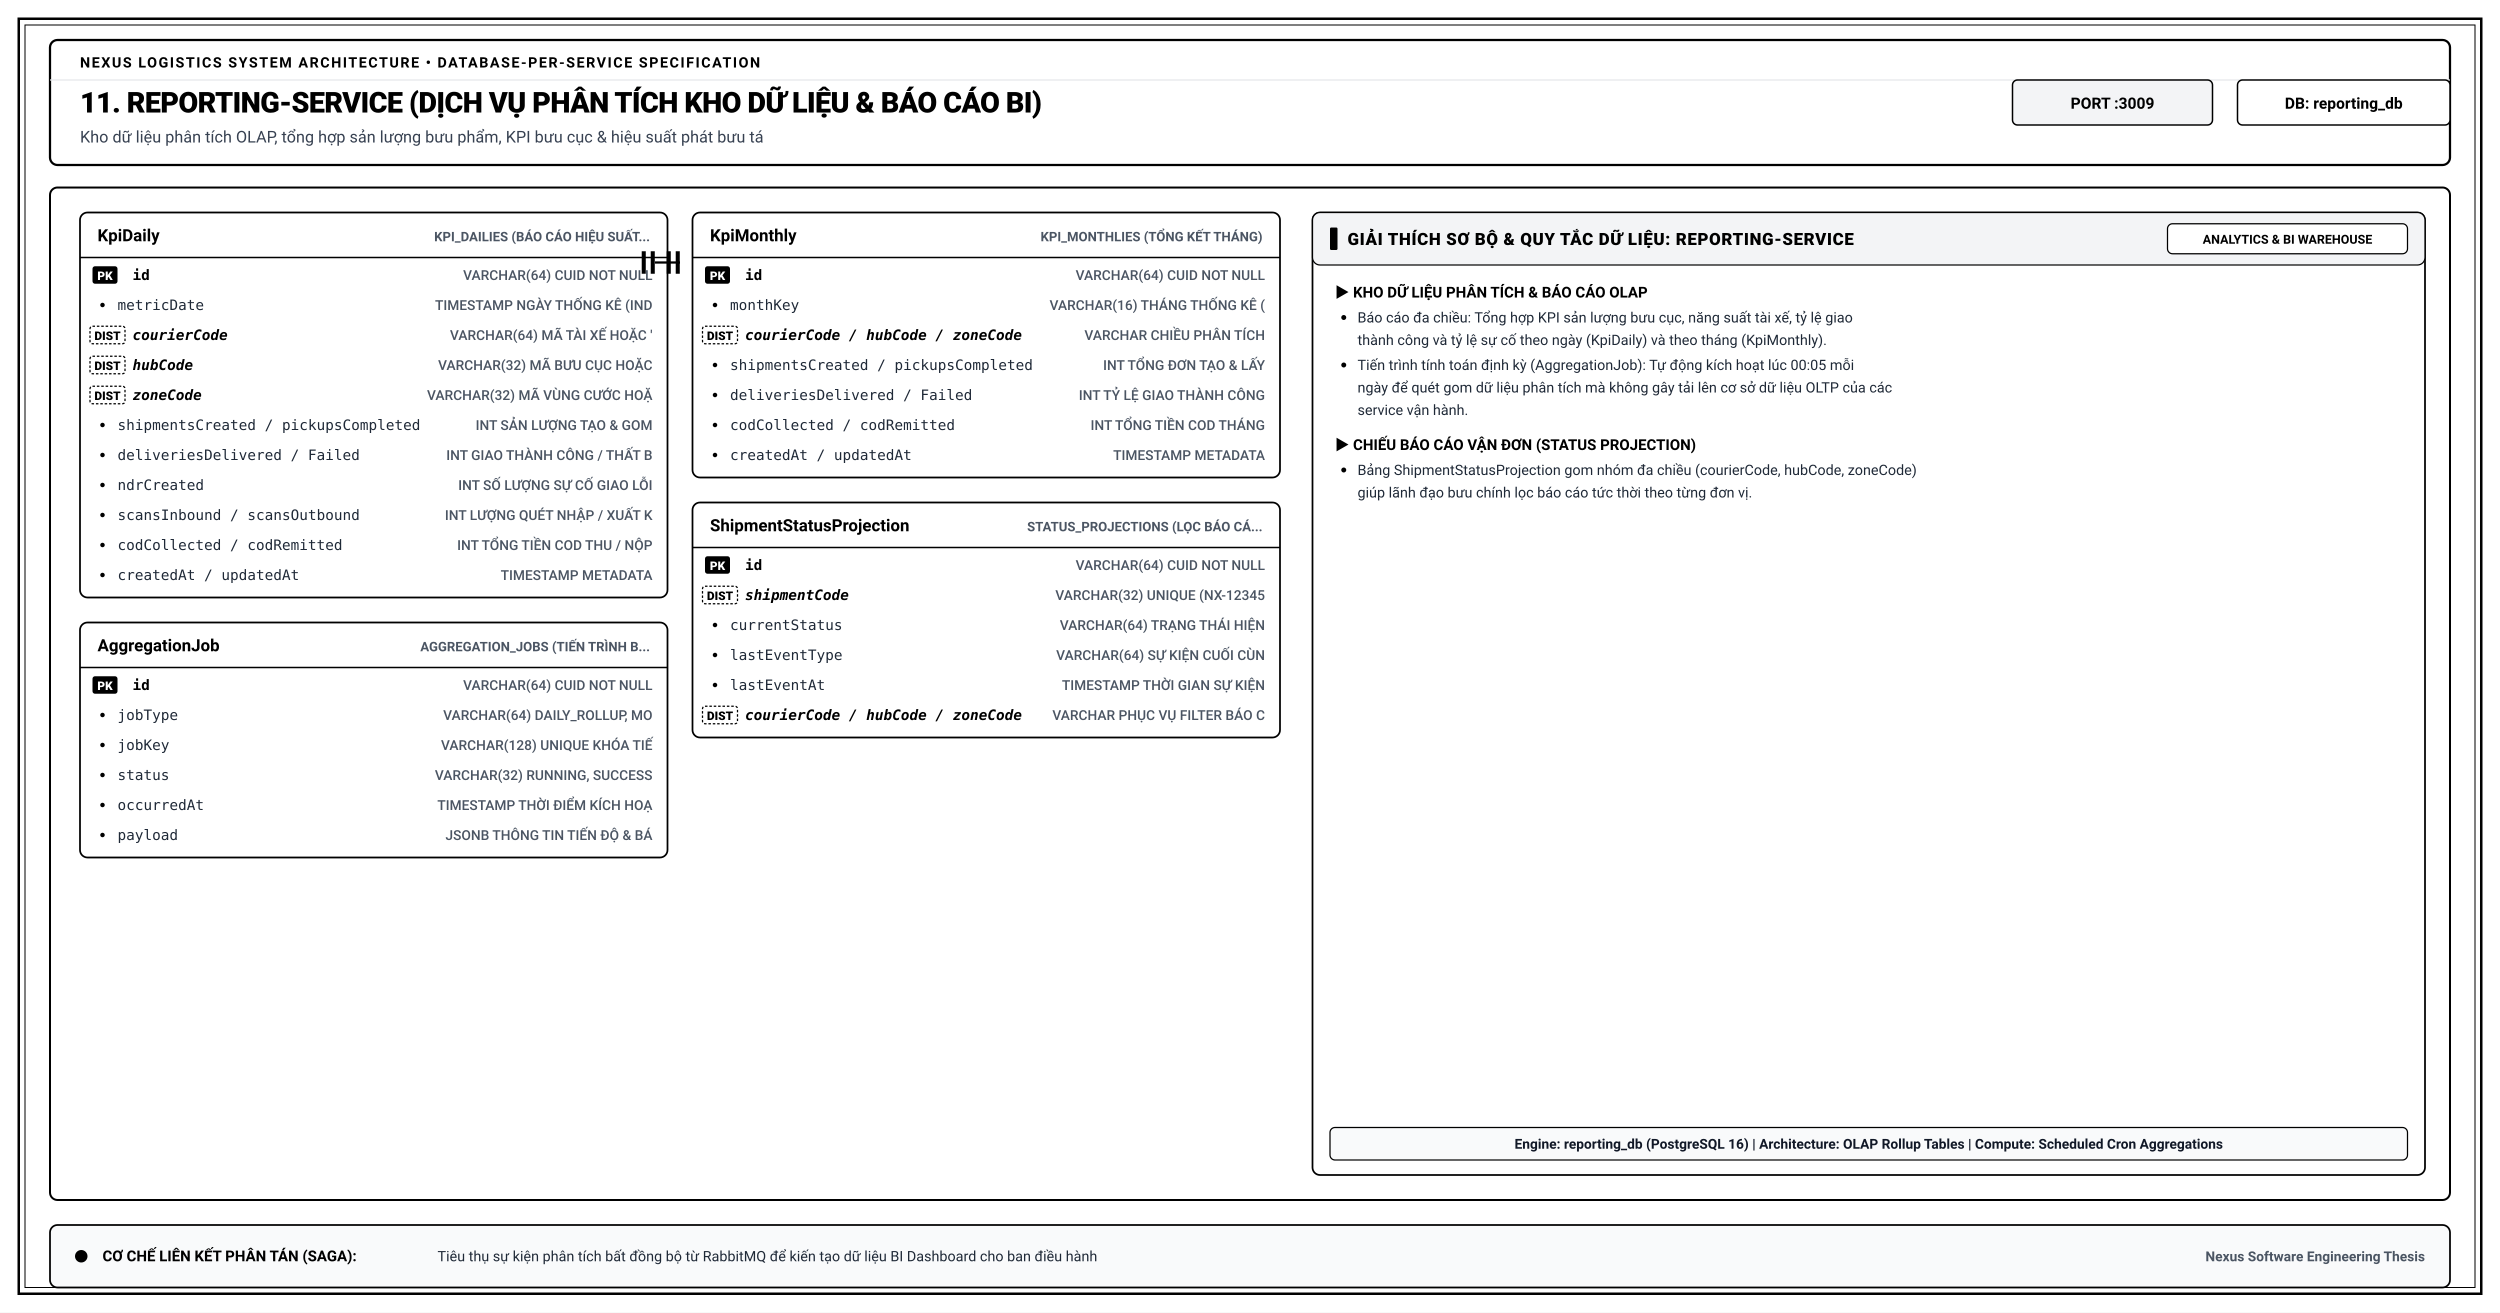
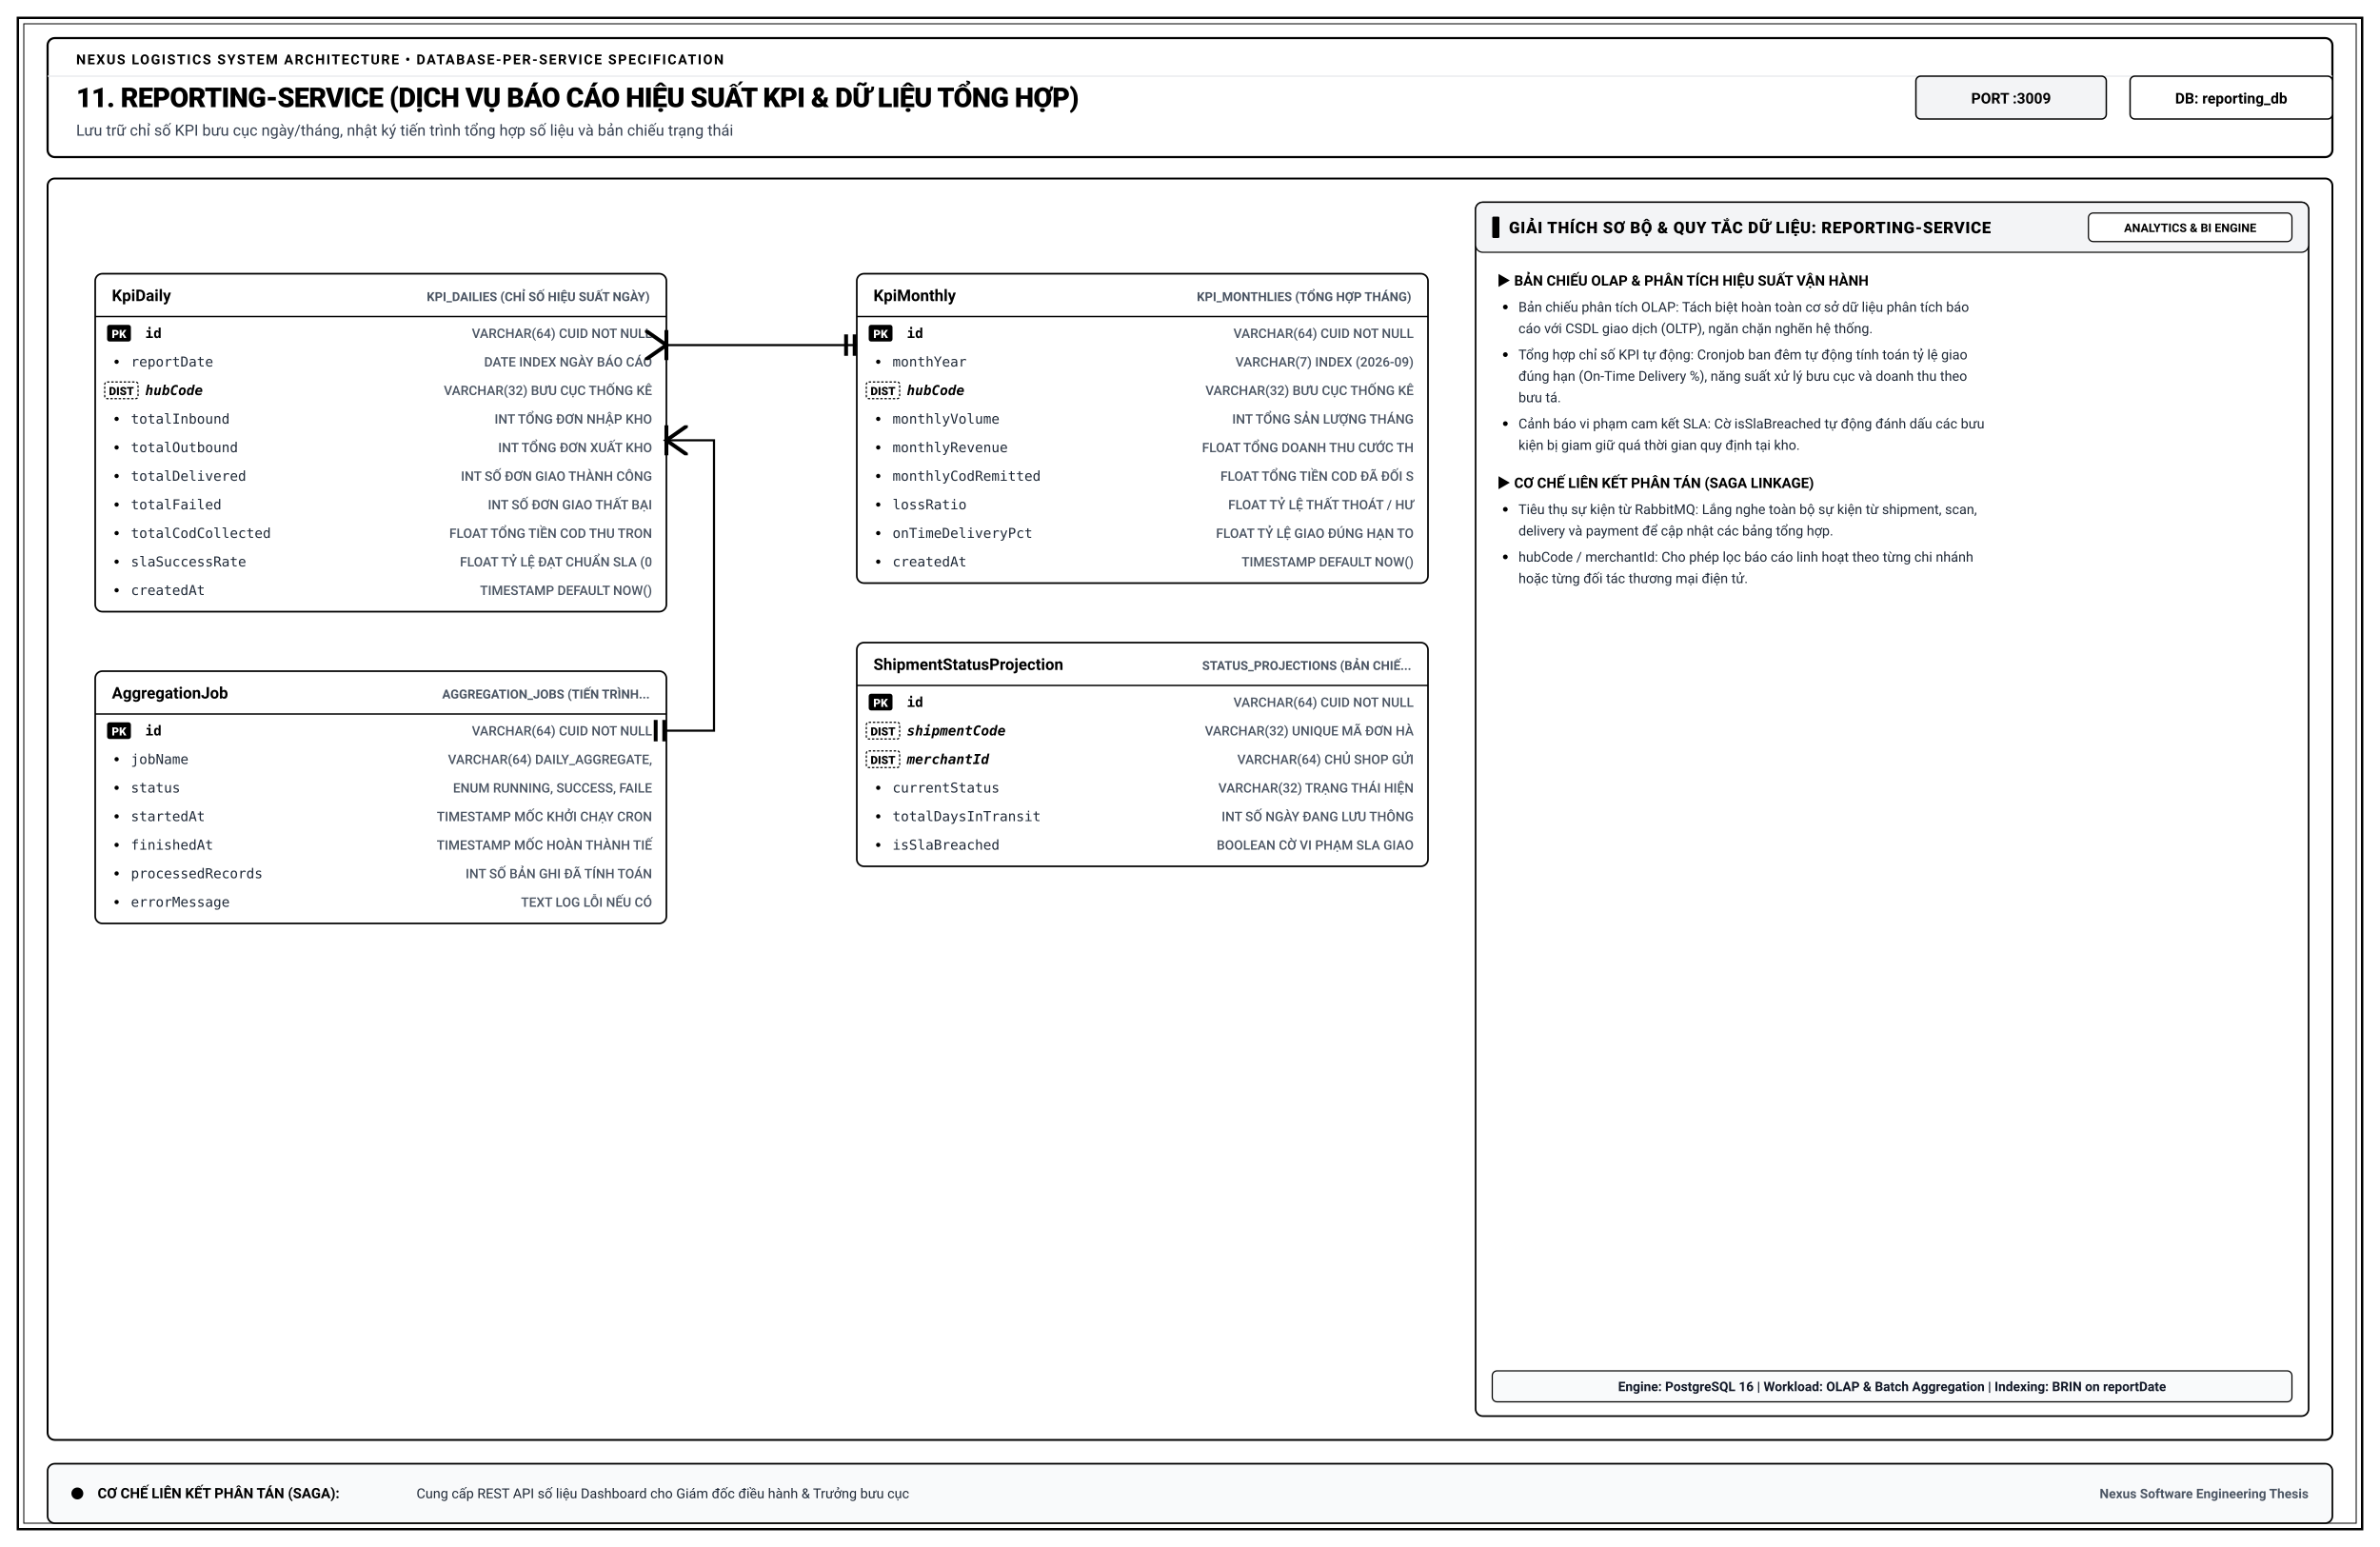
- <svg xmlns="http://www.w3.org/2000/svg" viewBox="0 0 2000 1050" width="100%" height="100%" style="background:#FFFFFF;">
+ <svg xmlns="http://www.w3.org/2000/svg" viewBox="0 0 2000 1300" width="100%" height="100%" style="background:#FFFFFF;">
  <defs>
    <marker id="crow-many" markerWidth="14" markerHeight="14" refX="10" refY="7" orient="auto">
      <path d="M 0 0 L 10 7 L 0 14 M 10 0 L 10 14" stroke="#000000" stroke-width="1.8" fill="none" />
    </marker>
    <marker id="crow-one" markerWidth="14" markerHeight="14" refX="10" refY="7" orient="auto">
      <line x1="5" y1="2" x2="5" y2="12" stroke="#000000" stroke-width="1.8" />
      <line x1="9" y1="2" x2="9" y2="12" stroke="#000000" stroke-width="1.8" />
    </marker>
    <marker id="arrow-dist" markerWidth="12" markerHeight="12" refX="9" refY="6" orient="auto">
      <path d="M 0 1 L 9 6 L 0 11 z" fill="#000000" />
    </marker>
  </defs>
  <rect width="100%" height="100%" fill="#FFFFFF" />
-   <rect x="15" y="15" width="1970" height="1020" fill="none" stroke="#000000" stroke-width="2" />
-   <rect x="20" y="20" width="1960" height="1010" fill="none" stroke="#000000" stroke-width="0.8" />
+   <rect x="15" y="15" width="1970" height="1270" fill="none" stroke="#000000" stroke-width="2" />
+   <rect x="20" y="20" width="1960" height="1260" fill="none" stroke="#000000" stroke-width="0.8" />
  <style>
    text { font-family: -apple-system, BlinkMacSystemFont, "Segoe UI", Roboto, "Helvetica Neue", Arial, sans-serif; }
    .doc-badge { font-size: 11.5px; font-weight: 700; fill: #000000; letter-spacing: 1.2px; text-transform: uppercase; }
    .doc-title { font-size: 23px; font-weight: 800; fill: #000000; letter-spacing: -0.5px; }
    .doc-subtitle { font-size: 13px; font-weight: 400; fill: #374151; }
    
    .tbl-header { font-size: 13.5px; font-weight: 700; fill: #000000; }
    .tbl-tag { font-size: 10.5px; font-weight: 600; fill: #4B5563; text-transform: uppercase; }
    .tbl-field-pk { font-size: 11.5px; font-weight: 700; fill: #000000; font-family: ui-monospace, Menlo, monospace; }
    .tbl-field-fk { font-size: 11.5px; font-weight: 600; fill: #000000; font-family: ui-monospace, Menlo, monospace; }
    .tbl-field-dist { font-size: 11.5px; font-weight: 600; fill: #000000; font-style: italic; font-family: ui-monospace, Menlo, monospace; }
    .tbl-field-normal { font-size: 11.5px; font-weight: 500; fill: #1F2937; font-family: ui-monospace, Menlo, monospace; }
    .tbl-type { font-size: 11px; font-weight: 500; fill: #4B5563; }

    .badge-pk { font-size: 9.5px; font-weight: 800; fill: #FFFFFF; }
    .badge-fk { font-size: 9.5px; font-weight: 800; fill: #000000; }
    .badge-dist { font-size: 9.5px; font-weight: 800; fill: #000000; }

    .panel-header { font-size: 13.5px; font-weight: 800; fill: #000000; text-transform: uppercase; letter-spacing: 0.5px; }
    .panel-sec-title { font-size: 12px; font-weight: 700; fill: #000000; }
    .panel-body { font-size: 11.5px; font-weight: 400; fill: #1F2937; }
    .panel-bold { font-weight: 700; fill: #000000; }
    .panel-code { font-family: ui-monospace, Menlo, monospace; font-size: 11px; font-weight: 700; fill: #000000; }
  </style>
  <g id="Header" transform="translate(40, 32)">
    <rect width="1920" height="100" rx="6" fill="#FFFFFF" stroke="#000000" stroke-width="1.8" />
    <line x1="0" y1="32" x2="1920" y2="32" stroke="#E5E7EB" stroke-width="1" />
    <text x="24" y="22" class="doc-badge">NEXUS LOGISTICS SYSTEM ARCHITECTURE • DATABASE-PER-SERVICE SPECIFICATION</text>
-     <text x="24" y="58" class="doc-title">11. REPORTING-SERVICE (DỊCH VỤ PHÂN TÍCH KHO DỮ LIỆU &amp; BÁO CÁO BI)</text>
-     <text x="24" y="82" class="doc-subtitle">Kho dữ liệu phân tích OLAP, tổng hợp sản lượng bưu phẩm, KPI bưu cục &amp; hiệu suất phát bưu tá</text>
+     <text x="24" y="58" class="doc-title">11. REPORTING-SERVICE (DỊCH VỤ BÁO CÁO HIỆU SUẤT KPI &amp; DỮ LIỆU TỔNG HỢP)</text>
+     <text x="24" y="82" class="doc-subtitle">Lưu trữ chỉ số KPI bưu cục ngày/tháng, nhật ký tiến trình tổng hợp số liệu và bản chiếu trạng thái</text>
    <rect x="1570" y="32" width="160" height="36" rx="4" fill="#F3F4F6" stroke="#000000" stroke-width="1.2" />
    <text x="1650" y="55" font-size="12.5" font-weight="700" fill="#000000" text-anchor="middle">PORT :3009</text>
    <rect x="1750" y="32" width="170" height="36" rx="4" fill="#FFFFFF" stroke="#000000" stroke-width="1.2" />
    <text x="1835" y="55" font-size="12.5" font-weight="700" fill="#000000" text-anchor="middle">DB: reporting_db</text>
  </g>
  <g id="ServiceBody" transform="translate(40, 150)">
-     <rect width="1920" height="810" rx="6" fill="#FFFFFF" stroke="#000000" stroke-width="1.6" />
-     <g transform="translate(24, 20)">
-       <rect width="470" height="308" rx="6" fill="#FFFFFF" stroke="#000000" stroke-width="1.4" />
-       <line x1="0" y1="36" x2="470" y2="36" stroke="#000000" stroke-width="1.2" />
+     <rect width="1920" height="1060" rx="6" fill="#FFFFFF" stroke="#000000" stroke-width="1.6" />
+     <g transform="translate(40, 80)">
+       <rect width="480" height="284" rx="6" fill="#FFFFFF" stroke="#000000" stroke-width="1.4" />
+       <line x1="0" y1="36" x2="480" y2="36" stroke="#000000" stroke-width="1.2" />
      <text x="14" y="23" class="tbl-header">KpiDaily</text>
-       <text x="456" y="23" class="tbl-tag" text-anchor="end">KPI_DAILIES (BÁO CÁO HIỆU SUẤT...</text>
-       <rect x="10" y="43" width="20" height="14" rx="2" fill="#000000" />
-       <text x="20" y="54" class="badge-pk" text-anchor="middle">PK</text>
-       <text x="42" y="54" class="tbl-field-pk">id</text>
-       <text x="458" y="54" class="tbl-type" text-anchor="end">VARCHAR(64) CUID NOT NULL</text>
+       <text x="466" y="23" class="tbl-tag" text-anchor="end">KPI_DAILIES (CHỈ SỐ HIỆU SUẤT NGÀY)</text>
+       <rect x="10" y="43" width="20" height="14" rx="2" fill="#000000" />
+       <text x="20" y="54" class="badge-pk" text-anchor="middle">PK</text>
+       <text x="42" y="54" class="tbl-field-pk">id</text>
+       <text x="468" y="54" class="tbl-type" text-anchor="end">VARCHAR(64) CUID NOT NULL</text>
      <circle cx="18" cy="74" r="1.8" fill="#000000" />
-       <text x="30" y="78" class="tbl-field-normal">metricDate</text>
-       <text x="458" y="78" class="tbl-type" text-anchor="end">TIMESTAMP NGÀY THỐNG KÊ (IND</text>
+       <text x="30" y="78" class="tbl-field-normal">reportDate</text>
+       <text x="468" y="78" class="tbl-type" text-anchor="end">DATE INDEX NGÀY BÁO CÁO</text>
      <rect x="8" y="91" width="28" height="14" rx="2" fill="#FFFFFF" stroke="#000000" stroke-width="1" stroke-dasharray="2 1.5" />
      <text x="22" y="102" class="badge-dist" text-anchor="middle">DIST</text>
-       <text x="42" y="102" class="tbl-field-dist">courierCode</text>
-       <text x="458" y="102" class="tbl-type" text-anchor="end">VARCHAR(64) MÃ TÀI XẾ HOẶC '</text>
-       <rect x="8" y="115" width="28" height="14" rx="2" fill="#FFFFFF" stroke="#000000" stroke-width="1" stroke-dasharray="2 1.5" />
-       <text x="22" y="126" class="badge-dist" text-anchor="middle">DIST</text>
-       <text x="42" y="126" class="tbl-field-dist">hubCode</text>
-       <text x="458" y="126" class="tbl-type" text-anchor="end">VARCHAR(32) MÃ BƯU CỤC HOẶC</text>
-       <rect x="8" y="139" width="28" height="14" rx="2" fill="#FFFFFF" stroke="#000000" stroke-width="1" stroke-dasharray="2 1.5" />
-       <text x="22" y="150" class="badge-dist" text-anchor="middle">DIST</text>
-       <text x="42" y="150" class="tbl-field-dist">zoneCode</text>
-       <text x="458" y="150" class="tbl-type" text-anchor="end">VARCHAR(32) MÃ VÙNG CƯỚC HOẶ</text>
-       <circle cx="18" cy="170" r="1.8" fill="#000000" />
-       <text x="30" y="174" class="tbl-field-normal">shipmentsCreated / pickupsCompleted</text>
-       <text x="458" y="174" class="tbl-type" text-anchor="end">INT SẢN LƯỢNG TẠO &amp; GOM</text>
+       <text x="42" y="102" class="tbl-field-dist">hubCode</text>
+       <text x="468" y="102" class="tbl-type" text-anchor="end">VARCHAR(32) BƯU CỤC THỐNG KÊ</text>
+       <circle cx="18" cy="122" r="1.8" fill="#000000" />
+       <text x="30" y="126" class="tbl-field-normal">totalInbound</text>
+       <text x="468" y="126" class="tbl-type" text-anchor="end">INT TỔNG ĐƠN NHẬP KHO</text>
+       <circle cx="18" cy="146" r="1.8" fill="#000000" />
+       <text x="30" y="150" class="tbl-field-normal">totalOutbound</text>
+       <text x="468" y="150" class="tbl-type" text-anchor="end">INT TỔNG ĐƠN XUẤT KHO</text>
+       <circle cx="18" cy="170" r="1.8" fill="#000000" />
+       <text x="30" y="174" class="tbl-field-normal">totalDelivered</text>
+       <text x="468" y="174" class="tbl-type" text-anchor="end">INT SỐ ĐƠN GIAO THÀNH CÔNG</text>
      <circle cx="18" cy="194" r="1.8" fill="#000000" />
-       <text x="30" y="198" class="tbl-field-normal">deliveriesDelivered / Failed</text>
-       <text x="458" y="198" class="tbl-type" text-anchor="end">INT GIAO THÀNH CÔNG / THẤT B</text>
+       <text x="30" y="198" class="tbl-field-normal">totalFailed</text>
+       <text x="468" y="198" class="tbl-type" text-anchor="end">INT SỐ ĐƠN GIAO THẤT BẠI</text>
      <circle cx="18" cy="218" r="1.8" fill="#000000" />
-       <text x="30" y="222" class="tbl-field-normal">ndrCreated</text>
-       <text x="458" y="222" class="tbl-type" text-anchor="end">INT SỐ LƯỢNG SỰ CỐ GIAO LỖI</text>
+       <text x="30" y="222" class="tbl-field-normal">totalCodCollected</text>
+       <text x="468" y="222" class="tbl-type" text-anchor="end">FLOAT TỔNG TIỀN COD THU TRON</text>
      <circle cx="18" cy="242" r="1.8" fill="#000000" />
-       <text x="30" y="246" class="tbl-field-normal">scansInbound / scansOutbound</text>
-       <text x="458" y="246" class="tbl-type" text-anchor="end">INT LƯỢNG QUÉT NHẬP / XUẤT K</text>
+       <text x="30" y="246" class="tbl-field-normal">slaSuccessRate</text>
+       <text x="468" y="246" class="tbl-type" text-anchor="end">FLOAT TỶ LỆ ĐẠT CHUẨN SLA (0</text>
      <circle cx="18" cy="266" r="1.8" fill="#000000" />
-       <text x="30" y="270" class="tbl-field-normal">codCollected / codRemitted</text>
-       <text x="458" y="270" class="tbl-type" text-anchor="end">INT TỔNG TIỀN COD THU / NỘP</text>
-       <circle cx="18" cy="290" r="1.8" fill="#000000" />
-       <text x="30" y="294" class="tbl-field-normal">createdAt / updatedAt</text>
-       <text x="458" y="294" class="tbl-type" text-anchor="end">TIMESTAMP METADATA</text>
-     </g>
-     <g transform="translate(514, 20)">
-       <rect width="470" height="212" rx="6" fill="#FFFFFF" stroke="#000000" stroke-width="1.4" />
-       <line x1="0" y1="36" x2="470" y2="36" stroke="#000000" stroke-width="1.2" />
+       <text x="30" y="270" class="tbl-field-normal">createdAt</text>
+       <text x="468" y="270" class="tbl-type" text-anchor="end">TIMESTAMP DEFAULT NOW()</text>
+     </g>
+     <g transform="translate(680, 80)">
+       <rect width="480" height="260" rx="6" fill="#FFFFFF" stroke="#000000" stroke-width="1.4" />
+       <line x1="0" y1="36" x2="480" y2="36" stroke="#000000" stroke-width="1.2" />
      <text x="14" y="23" class="tbl-header">KpiMonthly</text>
-       <text x="456" y="23" class="tbl-tag" text-anchor="end">KPI_MONTHLIES (TỔNG KẾT THÁNG)</text>
-       <rect x="10" y="43" width="20" height="14" rx="2" fill="#000000" />
-       <text x="20" y="54" class="badge-pk" text-anchor="middle">PK</text>
-       <text x="42" y="54" class="tbl-field-pk">id</text>
-       <text x="458" y="54" class="tbl-type" text-anchor="end">VARCHAR(64) CUID NOT NULL</text>
+       <text x="466" y="23" class="tbl-tag" text-anchor="end">KPI_MONTHLIES (TỔNG HỢP THÁNG)</text>
+       <rect x="10" y="43" width="20" height="14" rx="2" fill="#000000" />
+       <text x="20" y="54" class="badge-pk" text-anchor="middle">PK</text>
+       <text x="42" y="54" class="tbl-field-pk">id</text>
+       <text x="468" y="54" class="tbl-type" text-anchor="end">VARCHAR(64) CUID NOT NULL</text>
      <circle cx="18" cy="74" r="1.8" fill="#000000" />
-       <text x="30" y="78" class="tbl-field-normal">monthKey</text>
-       <text x="458" y="78" class="tbl-type" text-anchor="end">VARCHAR(16) THÁNG THỐNG KÊ (</text>
+       <text x="30" y="78" class="tbl-field-normal">monthYear</text>
+       <text x="468" y="78" class="tbl-type" text-anchor="end">VARCHAR(7) INDEX (2026-09)</text>
      <rect x="8" y="91" width="28" height="14" rx="2" fill="#FFFFFF" stroke="#000000" stroke-width="1" stroke-dasharray="2 1.5" />
      <text x="22" y="102" class="badge-dist" text-anchor="middle">DIST</text>
-       <text x="42" y="102" class="tbl-field-dist">courierCode / hubCode / zoneCode</text>
-       <text x="458" y="102" class="tbl-type" text-anchor="end">VARCHAR CHIỀU PHÂN TÍCH</text>
-       <circle cx="18" cy="122" r="1.8" fill="#000000" />
-       <text x="30" y="126" class="tbl-field-normal">shipmentsCreated / pickupsCompleted</text>
-       <text x="458" y="126" class="tbl-type" text-anchor="end">INT TỔNG ĐƠN TẠO &amp; LẤY</text>
-       <circle cx="18" cy="146" r="1.8" fill="#000000" />
-       <text x="30" y="150" class="tbl-field-normal">deliveriesDelivered / Failed</text>
-       <text x="458" y="150" class="tbl-type" text-anchor="end">INT TỶ LỆ GIAO THÀNH CÔNG</text>
-       <circle cx="18" cy="170" r="1.8" fill="#000000" />
-       <text x="30" y="174" class="tbl-field-normal">codCollected / codRemitted</text>
-       <text x="458" y="174" class="tbl-type" text-anchor="end">INT TỔNG TIỀN COD THÁNG</text>
+       <text x="42" y="102" class="tbl-field-dist">hubCode</text>
+       <text x="468" y="102" class="tbl-type" text-anchor="end">VARCHAR(32) BƯU CỤC THỐNG KÊ</text>
+       <circle cx="18" cy="122" r="1.8" fill="#000000" />
+       <text x="30" y="126" class="tbl-field-normal">monthlyVolume</text>
+       <text x="468" y="126" class="tbl-type" text-anchor="end">INT TỔNG SẢN LƯỢNG THÁNG</text>
+       <circle cx="18" cy="146" r="1.8" fill="#000000" />
+       <text x="30" y="150" class="tbl-field-normal">monthlyRevenue</text>
+       <text x="468" y="150" class="tbl-type" text-anchor="end">FLOAT TỔNG DOANH THU CƯỚC TH</text>
+       <circle cx="18" cy="170" r="1.8" fill="#000000" />
+       <text x="30" y="174" class="tbl-field-normal">monthlyCodRemitted</text>
+       <text x="468" y="174" class="tbl-type" text-anchor="end">FLOAT TỔNG TIỀN COD ĐÃ ĐỐI S</text>
      <circle cx="18" cy="194" r="1.8" fill="#000000" />
-       <text x="30" y="198" class="tbl-field-normal">createdAt / updatedAt</text>
-       <text x="458" y="198" class="tbl-type" text-anchor="end">TIMESTAMP METADATA</text>
-     </g>
-     <g transform="translate(24, 348)">
-       <rect width="470" height="188" rx="6" fill="#FFFFFF" stroke="#000000" stroke-width="1.4" />
-       <line x1="0" y1="36" x2="470" y2="36" stroke="#000000" stroke-width="1.2" />
+       <text x="30" y="198" class="tbl-field-normal">lossRatio</text>
+       <text x="468" y="198" class="tbl-type" text-anchor="end">FLOAT TỶ LỆ THẤT THOÁT / HƯ</text>
+       <circle cx="18" cy="218" r="1.8" fill="#000000" />
+       <text x="30" y="222" class="tbl-field-normal">onTimeDeliveryPct</text>
+       <text x="468" y="222" class="tbl-type" text-anchor="end">FLOAT TỶ LỆ GIAO ĐÚNG HẠN TO</text>
+       <circle cx="18" cy="242" r="1.8" fill="#000000" />
+       <text x="30" y="246" class="tbl-field-normal">createdAt</text>
+       <text x="468" y="246" class="tbl-type" text-anchor="end">TIMESTAMP DEFAULT NOW()</text>
+     </g>
+     <g transform="translate(40, 414)">
+       <rect width="480" height="212" rx="6" fill="#FFFFFF" stroke="#000000" stroke-width="1.4" />
+       <line x1="0" y1="36" x2="480" y2="36" stroke="#000000" stroke-width="1.2" />
      <text x="14" y="23" class="tbl-header">AggregationJob</text>
-       <text x="456" y="23" class="tbl-tag" text-anchor="end">AGGREGATION_JOBS (TIẾN TRÌNH B...</text>
-       <rect x="10" y="43" width="20" height="14" rx="2" fill="#000000" />
-       <text x="20" y="54" class="badge-pk" text-anchor="middle">PK</text>
-       <text x="42" y="54" class="tbl-field-pk">id</text>
-       <text x="458" y="54" class="tbl-type" text-anchor="end">VARCHAR(64) CUID NOT NULL</text>
+       <text x="466" y="23" class="tbl-tag" text-anchor="end">AGGREGATION_JOBS (TIẾN TRÌNH...</text>
+       <rect x="10" y="43" width="20" height="14" rx="2" fill="#000000" />
+       <text x="20" y="54" class="badge-pk" text-anchor="middle">PK</text>
+       <text x="42" y="54" class="tbl-field-pk">id</text>
+       <text x="468" y="54" class="tbl-type" text-anchor="end">VARCHAR(64) CUID NOT NULL</text>
      <circle cx="18" cy="74" r="1.8" fill="#000000" />
-       <text x="30" y="78" class="tbl-field-normal">jobType</text>
-       <text x="458" y="78" class="tbl-type" text-anchor="end">VARCHAR(64) DAILY_ROLLUP, MO</text>
+       <text x="30" y="78" class="tbl-field-normal">jobName</text>
+       <text x="468" y="78" class="tbl-type" text-anchor="end">VARCHAR(64) DAILY_AGGREGATE,</text>
      <circle cx="18" cy="98" r="1.8" fill="#000000" />
-       <text x="30" y="102" class="tbl-field-normal">jobKey</text>
-       <text x="458" y="102" class="tbl-type" text-anchor="end">VARCHAR(128) UNIQUE KHÓA TIẾ</text>
-       <circle cx="18" cy="122" r="1.8" fill="#000000" />
-       <text x="30" y="126" class="tbl-field-normal">status</text>
-       <text x="458" y="126" class="tbl-type" text-anchor="end">VARCHAR(32) RUNNING, SUCCESS</text>
-       <circle cx="18" cy="146" r="1.8" fill="#000000" />
-       <text x="30" y="150" class="tbl-field-normal">occurredAt</text>
-       <text x="458" y="150" class="tbl-type" text-anchor="end">TIMESTAMP THỜI ĐIỂM KÍCH HOẠ</text>
-       <circle cx="18" cy="170" r="1.8" fill="#000000" />
-       <text x="30" y="174" class="tbl-field-normal">payload</text>
-       <text x="458" y="174" class="tbl-type" text-anchor="end">JSONB THÔNG TIN TIẾN ĐỘ &amp; BÁ</text>
-     </g>
-     <g transform="translate(514, 252)">
-       <rect width="470" height="188" rx="6" fill="#FFFFFF" stroke="#000000" stroke-width="1.4" />
-       <line x1="0" y1="36" x2="470" y2="36" stroke="#000000" stroke-width="1.2" />
+       <text x="30" y="102" class="tbl-field-normal">status</text>
+       <text x="468" y="102" class="tbl-type" text-anchor="end">ENUM RUNNING, SUCCESS, FAILE</text>
+       <circle cx="18" cy="122" r="1.8" fill="#000000" />
+       <text x="30" y="126" class="tbl-field-normal">startedAt</text>
+       <text x="468" y="126" class="tbl-type" text-anchor="end">TIMESTAMP MỐC KHỞI CHẠY CRON</text>
+       <circle cx="18" cy="146" r="1.8" fill="#000000" />
+       <text x="30" y="150" class="tbl-field-normal">finishedAt</text>
+       <text x="468" y="150" class="tbl-type" text-anchor="end">TIMESTAMP MỐC HOÀN THÀNH TIẾ</text>
+       <circle cx="18" cy="170" r="1.8" fill="#000000" />
+       <text x="30" y="174" class="tbl-field-normal">processedRecords</text>
+       <text x="468" y="174" class="tbl-type" text-anchor="end">INT SỐ BẢN GHI ĐÃ TÍNH TOÁN</text>
+       <circle cx="18" cy="194" r="1.8" fill="#000000" />
+       <text x="30" y="198" class="tbl-field-normal">errorMessage</text>
+       <text x="468" y="198" class="tbl-type" text-anchor="end">TEXT LOG LỖI NẾU CÓ</text>
+     </g>
+     <g transform="translate(680, 390)">
+       <rect width="480" height="188" rx="6" fill="#FFFFFF" stroke="#000000" stroke-width="1.4" />
+       <line x1="0" y1="36" x2="480" y2="36" stroke="#000000" stroke-width="1.2" />
      <text x="14" y="23" class="tbl-header">ShipmentStatusProjection</text>
-       <text x="456" y="23" class="tbl-tag" text-anchor="end">STATUS_PROJECTIONS (LỌC BÁO CÁ...</text>
-       <rect x="10" y="43" width="20" height="14" rx="2" fill="#000000" />
-       <text x="20" y="54" class="badge-pk" text-anchor="middle">PK</text>
-       <text x="42" y="54" class="tbl-field-pk">id</text>
-       <text x="458" y="54" class="tbl-type" text-anchor="end">VARCHAR(64) CUID NOT NULL</text>
+       <text x="466" y="23" class="tbl-tag" text-anchor="end">STATUS_PROJECTIONS (BẢN CHIẾ...</text>
+       <rect x="10" y="43" width="20" height="14" rx="2" fill="#000000" />
+       <text x="20" y="54" class="badge-pk" text-anchor="middle">PK</text>
+       <text x="42" y="54" class="tbl-field-pk">id</text>
+       <text x="468" y="54" class="tbl-type" text-anchor="end">VARCHAR(64) CUID NOT NULL</text>
      <rect x="8" y="67" width="28" height="14" rx="2" fill="#FFFFFF" stroke="#000000" stroke-width="1" stroke-dasharray="2 1.5" />
      <text x="22" y="78" class="badge-dist" text-anchor="middle">DIST</text>
      <text x="42" y="78" class="tbl-field-dist">shipmentCode</text>
-       <text x="458" y="78" class="tbl-type" text-anchor="end">VARCHAR(32) UNIQUE (NX-12345</text>
-       <circle cx="18" cy="98" r="1.8" fill="#000000" />
-       <text x="30" y="102" class="tbl-field-normal">currentStatus</text>
-       <text x="458" y="102" class="tbl-type" text-anchor="end">VARCHAR(64) TRẠNG THÁI HIỆN</text>
-       <circle cx="18" cy="122" r="1.8" fill="#000000" />
-       <text x="30" y="126" class="tbl-field-normal">lastEventType</text>
-       <text x="458" y="126" class="tbl-type" text-anchor="end">VARCHAR(64) SỰ KIỆN CUỐI CÙN</text>
-       <circle cx="18" cy="146" r="1.8" fill="#000000" />
-       <text x="30" y="150" class="tbl-field-normal">lastEventAt</text>
-       <text x="458" y="150" class="tbl-type" text-anchor="end">TIMESTAMP THỜI GIAN SỰ KIỆN</text>
-       <rect x="8" y="163" width="28" height="14" rx="2" fill="#FFFFFF" stroke="#000000" stroke-width="1" stroke-dasharray="2 1.5" />
-       <text x="22" y="174" class="badge-dist" text-anchor="middle">DIST</text>
-       <text x="42" y="174" class="tbl-field-dist">courierCode / hubCode / zoneCode</text>
-       <text x="458" y="174" class="tbl-type" text-anchor="end">VARCHAR PHỤC VỤ FILTER BÁO C</text>
-     </g>
-     <path d="M 484 60 L 504 60" stroke="#000000" stroke-width="1.8" fill="none" marker-start="url(#crow-one)" marker-end="url(#crow-one)" />
-     <g transform="translate(1010, 20)">
-       <rect width="890" height="770" rx="6" fill="#FFFFFF" stroke="#000000" stroke-width="1.4" />
-       <rect x="0" y="0" width="890" height="42" rx="6" fill="#F3F4F6" stroke="#000000" stroke-width="1" />
+       <text x="468" y="78" class="tbl-type" text-anchor="end">VARCHAR(32) UNIQUE MÃ ĐƠN HÀ</text>
+       <rect x="8" y="91" width="28" height="14" rx="2" fill="#FFFFFF" stroke="#000000" stroke-width="1" stroke-dasharray="2 1.5" />
+       <text x="22" y="102" class="badge-dist" text-anchor="middle">DIST</text>
+       <text x="42" y="102" class="tbl-field-dist">merchantId</text>
+       <text x="468" y="102" class="tbl-type" text-anchor="end">VARCHAR(64) CHỦ SHOP GỬI</text>
+       <circle cx="18" cy="122" r="1.8" fill="#000000" />
+       <text x="30" y="126" class="tbl-field-normal">currentStatus</text>
+       <text x="468" y="126" class="tbl-type" text-anchor="end">VARCHAR(32) TRẠNG THÁI HIỆN</text>
+       <circle cx="18" cy="146" r="1.8" fill="#000000" />
+       <text x="30" y="150" class="tbl-field-normal">totalDaysInTransit</text>
+       <text x="468" y="150" class="tbl-type" text-anchor="end">INT SỐ NGÀY ĐANG LƯU THÔNG</text>
+       <circle cx="18" cy="170" r="1.8" fill="#000000" />
+       <text x="30" y="174" class="tbl-field-normal">isSlaBreached</text>
+       <text x="468" y="174" class="tbl-type" text-anchor="end">BOOLEAN CỜ VI PHẠM SLA GIAO</text>
+     </g>
+     <path d="M 520 140 L 680 140" stroke="#000000" stroke-width="1.8" fill="none" marker-start="url(#crow-many)" marker-end="url(#crow-one)" />
+     <path d="M 520 464 L 560 464 L 560 220 L 520 220" stroke="#000000" stroke-width="1.8" fill="none" marker-start="url(#crow-one)" marker-end="url(#crow-many)" />
+     <g transform="translate(1200, 20)">
+       <rect width="700" height="1020" rx="6" fill="#FFFFFF" stroke="#000000" stroke-width="1.4" />
+       <rect x="0" y="0" width="700" height="42" rx="6" fill="#F3F4F6" stroke="#000000" stroke-width="1" />
      <rect x="14" y="12" width="6" height="18" rx="1" fill="#000000" />
      <text x="28" y="26" class="panel-header">GIẢI THÍCH SƠ BỘ &amp; QUY TẮC DỮ LIỆU: REPORTING-SERVICE</text>
-       <rect x="684" y="9" width="192" height="24" rx="4" fill="#FFFFFF" stroke="#000000" stroke-width="1" />
-       <text x="780.0" y="25" font-size="10" font-weight="700" fill="#000000" text-anchor="middle">ANALYTICS &amp; BI WAREHOUSE</text>
-       <text x="18" y="68" class="panel-sec-title">▶ KHO DỮ LIỆU PHÂN TÍCH &amp; BÁO CÁO OLAP</text>
-       <circle cx="25" cy="84" r="2" fill="#000000" />
-       <text x="36" y="88" class="panel-body">Báo cáo đa chiều: Tổng hợp KPI sản lượng bưu cục, năng suất tài xế, tỷ lệ giao</text>
-       <text x="36" y="106" class="panel-body">thành công và tỷ lệ sự cố theo ngày (KpiDaily) và theo tháng (KpiMonthly).</text>
-       <circle cx="25" cy="122" r="2" fill="#000000" />
-       <text x="36" y="126" class="panel-body">Tiến trình tính toán định kỳ (AggregationJob): Tự động kích hoạt lúc 00:05 mỗi</text>
-       <text x="36" y="144" class="panel-body">ngày để quét gom dữ liệu phân tích mà không gây tải lên cơ sở dữ liệu OLTP của các</text>
-       <text x="36" y="162" class="panel-body">service vận hành.</text>
-       <text x="18" y="190" class="panel-sec-title">▶ CHIẾU BÁO CÁO VẬN ĐƠN (STATUS PROJECTION)</text>
-       <circle cx="25" cy="206" r="2" fill="#000000" />
-       <text x="36" y="210" class="panel-body">Bảng ShipmentStatusProjection gom nhóm đa chiều (courierCode, hubCode, zoneCode)</text>
-       <text x="36" y="228" class="panel-body">giúp lãnh đạo bưu chính lọc báo cáo tức thời theo từng đơn vị.</text>
-       <rect x="14" y="732" width="862" height="26" rx="4" fill="#F9FAFB" stroke="#000000" stroke-width="1" />
-       <text x="445.0" y="749" font-size="11" font-weight="600" fill="#111827" text-anchor="middle">Engine: reporting_db (PostgreSQL 16) | Architecture: OLAP Rollup Tables | Compute: Scheduled Cron Aggregations</text>
+       <rect x="515" y="9" width="171" height="24" rx="4" fill="#FFFFFF" stroke="#000000" stroke-width="1" />
+       <text x="600.5" y="25" font-size="10" font-weight="700" fill="#000000" text-anchor="middle">ANALYTICS &amp; BI ENGINE</text>
+       <text x="18" y="70" class="panel-sec-title">▶ BẢN CHIẾU OLAP &amp; PHÂN TÍCH HIỆU SUẤT VẬN HÀNH</text>
+       <circle cx="25" cy="88" r="2" fill="#000000" />
+       <text x="36" y="92" class="panel-body">Bản chiếu phân tích OLAP: Tách biệt hoàn toàn cơ sở dữ liệu phân tích báo</text>
+       <text x="36" y="110" class="panel-body">cáo với CSDL giao dịch (OLTP), ngăn chặn nghẽn hệ thống.</text>
+       <circle cx="25" cy="128" r="2" fill="#000000" />
+       <text x="36" y="132" class="panel-body">Tổng hợp chỉ số KPI tự động: Cronjob ban đêm tự động tính toán tỷ lệ giao</text>
+       <text x="36" y="150" class="panel-body">đúng hạn (On-Time Delivery %), năng suất xử lý bưu cục và doanh thu theo</text>
+       <text x="36" y="168" class="panel-body">bưu tá.</text>
+       <circle cx="25" cy="186" r="2" fill="#000000" />
+       <text x="36" y="190" class="panel-body">Cảnh báo vi phạm cam kết SLA: Cờ isSlaBreached tự động đánh dấu các bưu</text>
+       <text x="36" y="208" class="panel-body">kiện bị giam giữ quá thời gian quy định tại kho.</text>
+       <text x="18" y="240" class="panel-sec-title">▶ CƠ CHẾ LIÊN KẾT PHÂN TÁN (SAGA LINKAGE)</text>
+       <circle cx="25" cy="258" r="2" fill="#000000" />
+       <text x="36" y="262" class="panel-body">Tiêu thụ sự kiện từ RabbitMQ: Lắng nghe toàn bộ sự kiện từ shipment, scan,</text>
+       <text x="36" y="280" class="panel-body">delivery và payment để cập nhật các bảng tổng hợp.</text>
+       <circle cx="25" cy="298" r="2" fill="#000000" />
+       <text x="36" y="302" class="panel-body">hubCode / merchantId: Cho phép lọc báo cáo linh hoạt theo từng chi nhánh</text>
+       <text x="36" y="320" class="panel-body">hoặc từng đối tác thương mại điện tử.</text>
+       <rect x="14" y="982" width="672" height="26" rx="4" fill="#F9FAFB" stroke="#000000" stroke-width="1" />
+       <text x="350.0" y="999" font-size="11" font-weight="600" fill="#111827" text-anchor="middle">Engine: PostgreSQL 16 | Workload: OLAP &amp; Batch Aggregation | Indexing: BRIN on reportDate</text>
    </g>
  </g>
-   <g id="FooterSaga" transform="translate(40, 980)">
+   <g id="FooterSaga" transform="translate(40, 1230)">
    <rect width="1920" height="50" rx="6" fill="#F9FAFB" stroke="#000000" stroke-width="1.4" />
    <circle cx="25" cy="25" r="5" fill="#000000" />
    <text x="42" y="29" font-size="12" font-weight="700" fill="#000000">CƠ CHẾ LIÊN KẾT PHÂN TÁN (SAGA):</text>
-     <text x="310" y="29" font-size="11.5" fill="#1F2937">Tiêu thụ sự kiện phân tích bất đồng bộ từ RabbitMQ để kiến tạo dữ liệu BI Dashboard cho ban điều hành</text>
+     <text x="310" y="29" font-size="11.5" fill="#1F2937">Cung cấp REST API số liệu Dashboard cho Giám đốc điều hành &amp; Trưởng bưu cục</text>
    <text x="1900" y="29" font-size="11" font-weight="600" fill="#4B5563" text-anchor="end">Nexus Software Engineering Thesis</text>
  </g>
</svg>
